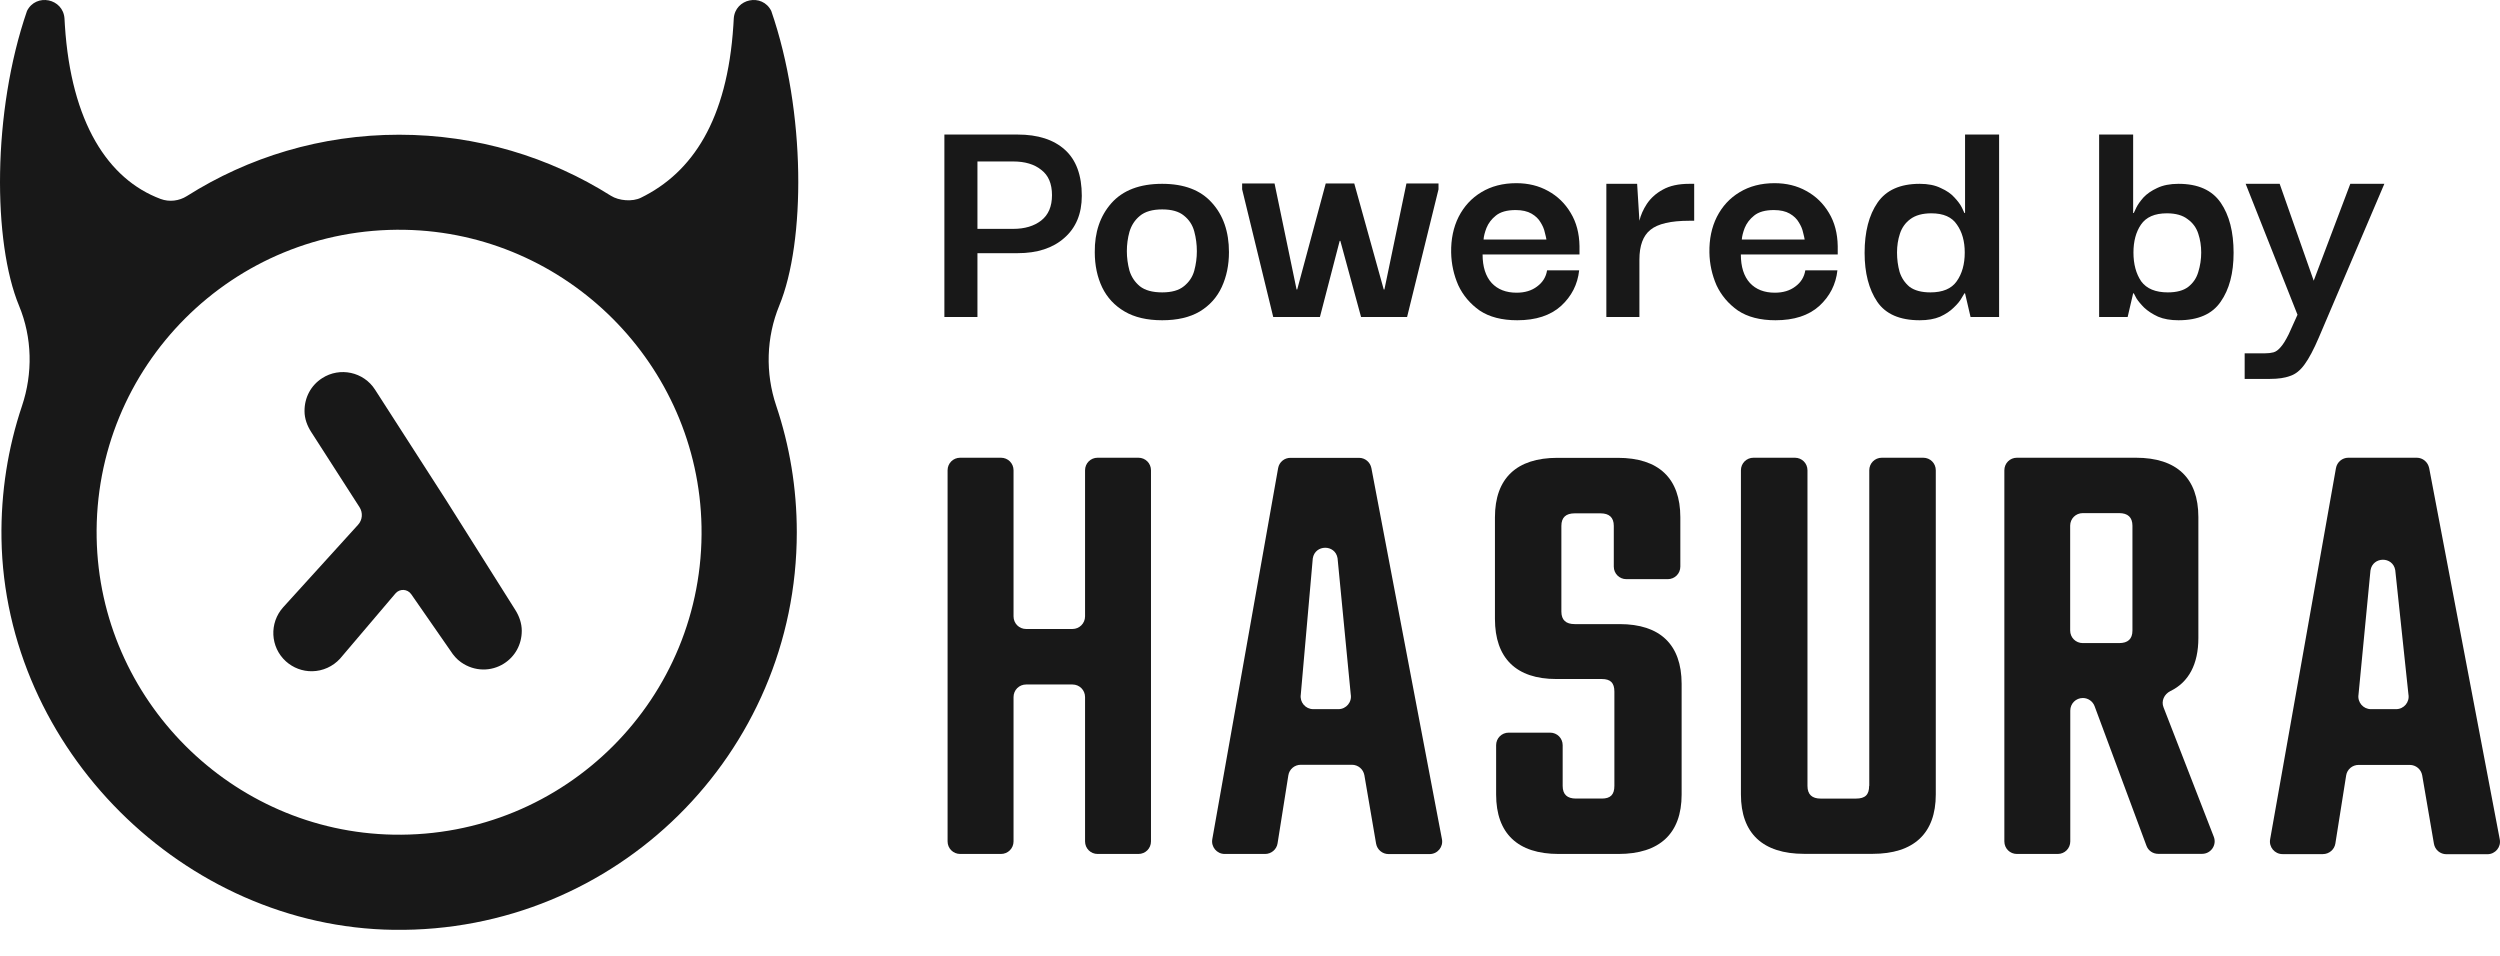
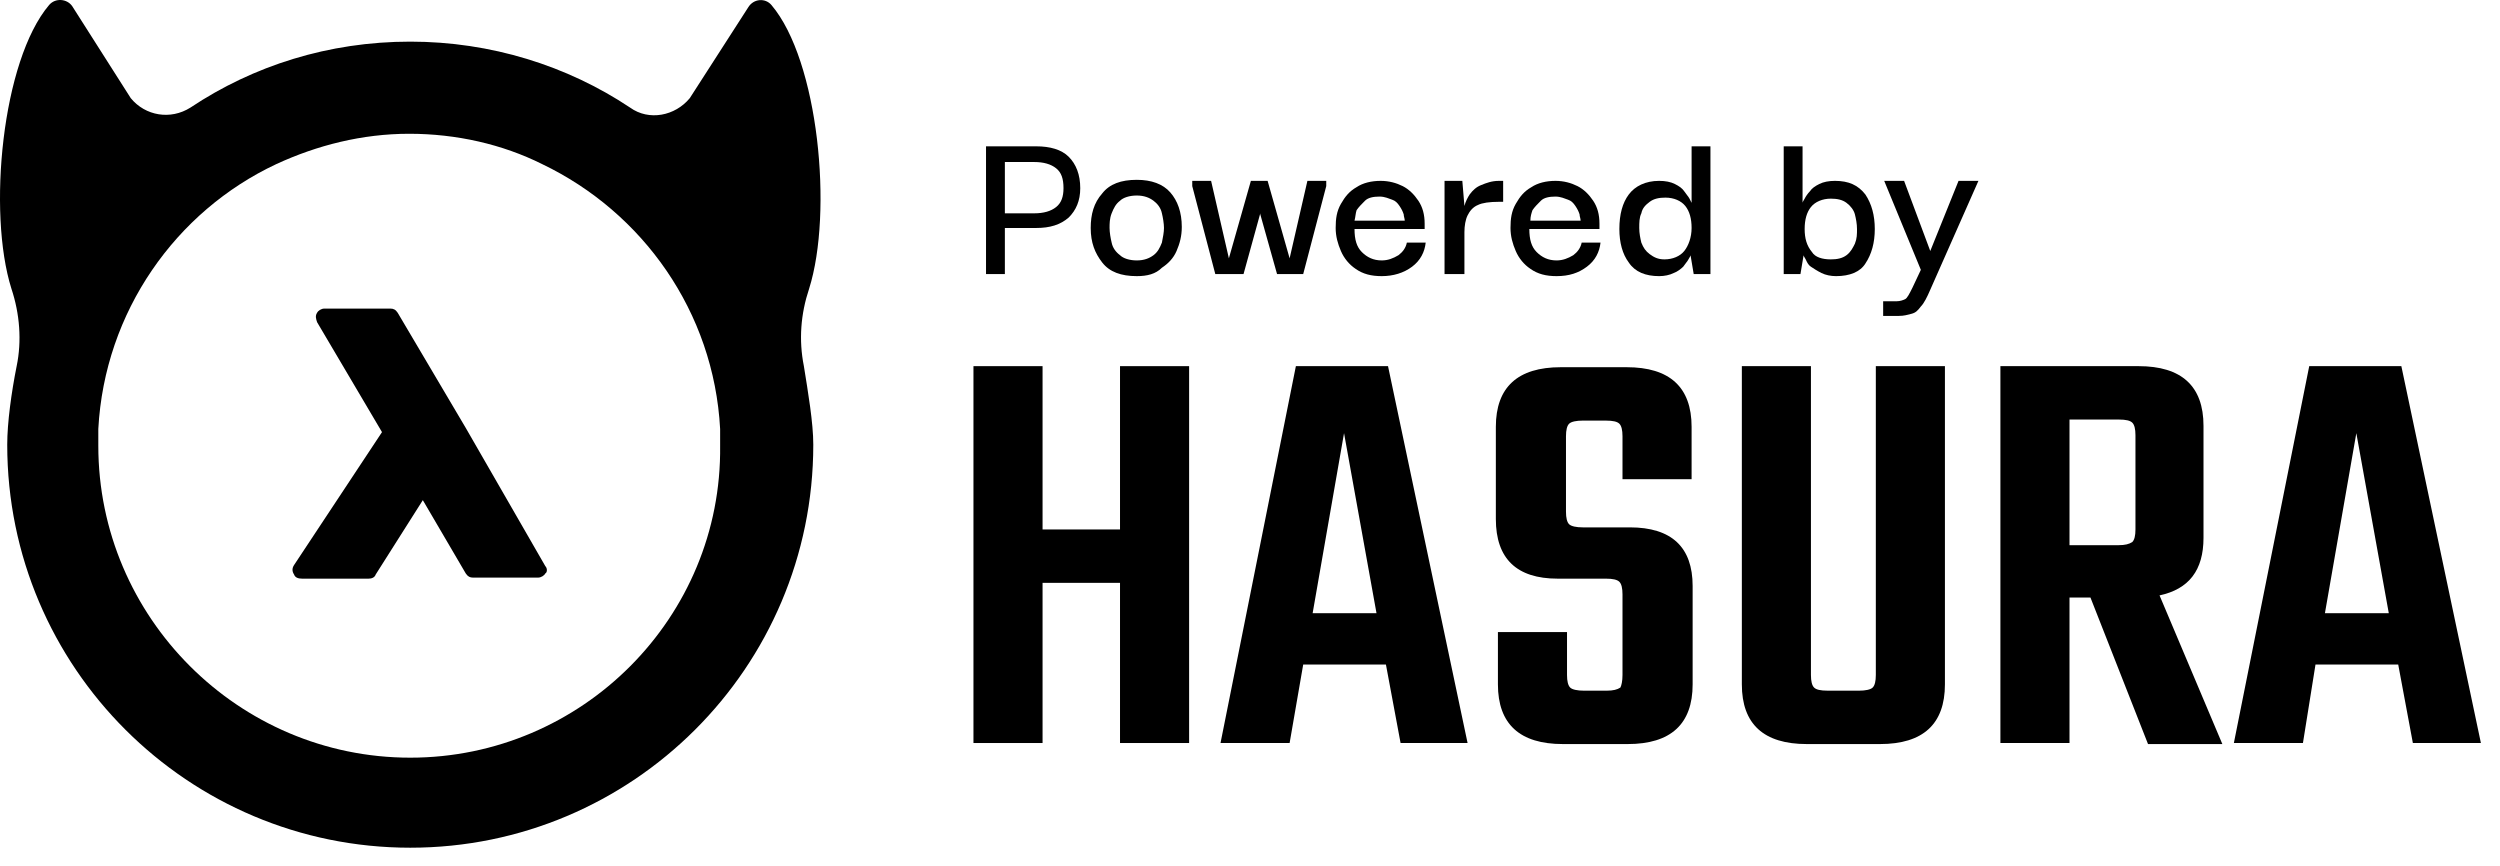
- <svg xmlns="http://www.w3.org/2000/svg" width="89" height="34" viewBox="0 0 89 34" fill="none">
-   <path d="M34.797 11.286H33.62V4.79H36.228C36.951 4.79 37.512 4.971 37.912 5.333C38.312 5.694 38.512 6.24 38.512 6.971C38.512 7.609 38.304 8.109 37.889 8.471C37.481 8.832 36.928 9.013 36.228 9.013H34.797V11.286ZM36.066 5.748H34.797V8.148H36.066C36.482 8.148 36.816 8.048 37.07 7.848C37.324 7.648 37.451 7.348 37.451 6.948C37.451 6.54 37.324 6.24 37.07 6.048C36.824 5.848 36.489 5.748 36.066 5.748Z" fill="#181818" />
-   <path d="M41.374 11.401C40.836 11.401 40.389 11.297 40.036 11.089C39.682 10.882 39.416 10.597 39.24 10.236C39.063 9.867 38.974 9.447 38.974 8.978C38.967 8.271 39.163 7.69 39.563 7.236C39.97 6.775 40.574 6.544 41.374 6.544C42.151 6.544 42.739 6.767 43.139 7.213C43.547 7.659 43.751 8.248 43.751 8.978C43.751 9.432 43.666 9.844 43.497 10.213C43.328 10.582 43.066 10.874 42.712 11.089C42.358 11.297 41.912 11.401 41.374 11.401ZM41.374 10.409C41.712 10.409 41.97 10.336 42.147 10.19C42.331 10.043 42.455 9.859 42.516 9.636C42.578 9.405 42.608 9.174 42.608 8.944C42.608 8.705 42.578 8.471 42.516 8.24C42.455 8.009 42.331 7.821 42.147 7.675C41.97 7.528 41.712 7.455 41.374 7.455C41.028 7.455 40.762 7.532 40.578 7.686C40.401 7.832 40.278 8.021 40.209 8.251C40.147 8.474 40.116 8.705 40.116 8.944C40.116 9.174 40.147 9.405 40.209 9.636C40.278 9.859 40.401 10.043 40.578 10.19C40.762 10.336 41.028 10.409 41.374 10.409Z" fill="#181818" />
-   <path d="M45.327 11.286L44.22 6.74V6.532H45.374L46.158 10.305H46.181L47.196 6.532H48.212L49.261 10.305H49.285L50.069 6.532H51.211V6.74L50.092 11.286H48.454L47.716 8.574H47.693L46.989 11.286H45.327Z" fill="#181818" />
-   <path d="M54.014 11.401C53.468 11.401 53.022 11.286 52.676 11.055C52.338 10.816 52.084 10.517 51.915 10.155C51.753 9.786 51.669 9.397 51.661 8.99C51.653 8.513 51.742 8.09 51.926 7.721C52.119 7.344 52.388 7.052 52.734 6.844C53.088 6.629 53.503 6.521 53.98 6.521C54.403 6.521 54.78 6.613 55.111 6.798C55.449 6.982 55.718 7.244 55.918 7.582C56.118 7.913 56.222 8.305 56.23 8.759C56.23 8.774 56.23 8.817 56.23 8.886C56.23 8.955 56.23 9.013 56.23 9.059L52.78 9.059C52.78 9.497 52.888 9.836 53.103 10.074C53.319 10.305 53.615 10.42 53.991 10.42C54.284 10.42 54.526 10.347 54.718 10.201C54.918 10.055 55.038 9.863 55.076 9.624L56.218 9.624C56.164 10.124 55.949 10.547 55.572 10.893C55.195 11.232 54.676 11.401 54.014 11.401ZM52.815 8.528H55.053C55.045 8.474 55.026 8.39 54.995 8.274C54.972 8.159 54.922 8.04 54.845 7.917C54.776 7.794 54.668 7.69 54.522 7.605C54.376 7.521 54.188 7.478 53.957 7.478C53.649 7.478 53.415 7.544 53.253 7.675C53.099 7.798 52.988 7.944 52.919 8.113C52.857 8.274 52.822 8.413 52.815 8.528Z" fill="#181818" />
-   <path d="M57.186 11.286V6.544H58.282L58.363 7.859C58.409 7.659 58.498 7.459 58.628 7.259C58.767 7.052 58.955 6.882 59.194 6.752C59.44 6.613 59.755 6.544 60.14 6.544H60.313V7.859H60.14C59.478 7.859 59.017 7.967 58.755 8.182C58.494 8.39 58.363 8.744 58.363 9.244V11.286H57.186Z" fill="#181818" />
-   <path d="M63.208 11.401C62.662 11.401 62.216 11.286 61.87 11.055C61.531 10.816 61.278 10.517 61.108 10.155C60.947 9.786 60.862 9.397 60.855 8.99C60.847 8.513 60.935 8.09 61.12 7.721C61.312 7.344 61.581 7.052 61.928 6.844C62.281 6.629 62.697 6.521 63.173 6.521C63.596 6.521 63.973 6.613 64.304 6.798C64.642 6.982 64.912 7.244 65.112 7.582C65.312 7.913 65.415 8.305 65.423 8.759C65.423 8.774 65.423 8.817 65.423 8.886C65.423 8.955 65.423 9.013 65.423 9.059H61.974C61.974 9.497 62.081 9.836 62.297 10.074C62.512 10.305 62.808 10.42 63.185 10.42C63.477 10.42 63.72 10.347 63.912 10.201C64.112 10.055 64.231 9.863 64.269 9.624H65.412C65.358 10.124 65.142 10.547 64.766 10.893C64.389 11.232 63.87 11.401 63.208 11.401ZM62.008 8.528H64.246C64.239 8.474 64.219 8.39 64.189 8.274C64.166 8.159 64.116 8.04 64.039 7.917C63.969 7.794 63.862 7.69 63.716 7.605C63.57 7.521 63.381 7.478 63.15 7.478C62.843 7.478 62.608 7.544 62.447 7.675C62.293 7.798 62.181 7.944 62.112 8.113C62.05 8.274 62.016 8.413 62.008 8.528Z" fill="#181818" />
-   <path d="M68.341 11.401C67.633 11.401 67.13 11.182 66.83 10.743C66.53 10.297 66.38 9.717 66.38 9.001C66.38 8.255 66.534 7.659 66.841 7.213C67.149 6.767 67.649 6.544 68.341 6.544C68.641 6.544 68.891 6.594 69.091 6.694C69.299 6.786 69.46 6.898 69.576 7.028C69.699 7.159 69.787 7.278 69.841 7.386C69.895 7.494 69.925 7.559 69.933 7.582H69.956V4.79H71.168V11.286H70.152L69.956 10.443H69.933C69.925 10.459 69.891 10.517 69.829 10.617C69.775 10.716 69.683 10.828 69.552 10.951C69.429 11.074 69.268 11.182 69.068 11.274C68.868 11.359 68.626 11.401 68.341 11.401ZM68.722 10.409C69.16 10.409 69.472 10.278 69.656 10.017C69.849 9.747 69.945 9.405 69.945 8.99C69.945 8.59 69.852 8.259 69.668 7.998C69.491 7.728 69.187 7.594 68.756 7.594C68.441 7.594 68.191 7.663 68.007 7.801C67.83 7.932 67.707 8.105 67.637 8.321C67.568 8.528 67.534 8.751 67.534 8.99C67.534 9.228 67.564 9.459 67.626 9.682C67.695 9.897 67.814 10.074 67.983 10.213C68.16 10.343 68.406 10.409 68.722 10.409Z" fill="#181818" />
-   <path d="M77.555 11.401C77.271 11.401 77.028 11.359 76.828 11.274C76.628 11.182 76.463 11.074 76.332 10.951C76.209 10.828 76.117 10.716 76.055 10.617C76.001 10.517 75.971 10.459 75.963 10.443H75.94L75.744 11.286H74.729V4.79H75.94V7.582H75.963C75.971 7.559 76.001 7.494 76.055 7.386C76.109 7.278 76.194 7.159 76.309 7.028C76.432 6.898 76.594 6.786 76.794 6.694C77.001 6.594 77.255 6.544 77.555 6.544C78.247 6.544 78.747 6.767 79.055 7.213C79.363 7.659 79.516 8.255 79.516 9.001C79.516 9.724 79.363 10.305 79.055 10.743C78.755 11.182 78.255 11.401 77.555 11.401ZM77.174 10.409C77.49 10.409 77.732 10.343 77.901 10.213C78.078 10.074 78.197 9.897 78.259 9.682C78.328 9.459 78.363 9.228 78.363 8.99C78.363 8.751 78.328 8.528 78.259 8.321C78.19 8.105 78.063 7.932 77.878 7.801C77.701 7.663 77.455 7.594 77.14 7.594C76.709 7.594 76.401 7.728 76.217 7.998C76.04 8.259 75.951 8.59 75.951 8.99C75.951 9.405 76.044 9.747 76.228 10.017C76.421 10.278 76.736 10.409 77.174 10.409Z" fill="#181818" />
-   <path d="M79.91 13.489V12.578H80.637C80.753 12.578 80.853 12.566 80.937 12.543C81.022 12.52 81.106 12.459 81.191 12.359C81.276 12.266 81.372 12.112 81.479 11.897L81.791 11.205L79.945 6.544H81.156L82.368 9.993L83.671 6.544H84.883L82.552 12.012C82.368 12.443 82.198 12.762 82.045 12.97C81.891 13.185 81.718 13.324 81.525 13.385C81.341 13.455 81.103 13.489 80.81 13.489H79.91Z" fill="#181818" />
-   <path d="M38.18 22.392H36.529C36.28 22.392 36.082 22.193 36.082 21.944V16.742C36.082 16.493 35.883 16.295 35.634 16.295H34.182C33.933 16.295 33.734 16.493 33.734 16.742V29.954C33.734 30.203 33.933 30.401 34.182 30.401H35.634C35.883 30.401 36.082 30.203 36.082 29.954V24.816C36.082 24.566 36.28 24.368 36.529 24.368H38.18C38.429 24.368 38.628 24.566 38.628 24.816V29.954C38.628 30.203 38.826 30.401 39.075 30.401H40.528C40.777 30.401 40.975 30.203 40.975 29.954V16.742C40.975 16.493 40.777 16.295 40.528 16.295H39.075C38.826 16.295 38.628 16.493 38.628 16.742V21.944C38.628 22.193 38.425 22.392 38.18 22.392Z" fill="#181818" />
-   <path d="M45.502 16.662L43.158 29.873C43.108 30.148 43.319 30.401 43.598 30.401H45.038C45.257 30.401 45.447 30.241 45.481 30.026L45.865 27.602C45.899 27.382 46.089 27.226 46.308 27.226H48.128C48.348 27.226 48.533 27.382 48.572 27.598L48.989 30.034C49.028 30.249 49.213 30.405 49.433 30.405H50.894C51.177 30.405 51.388 30.148 51.333 29.873L48.821 16.662C48.778 16.451 48.597 16.299 48.382 16.299H45.945C45.726 16.295 45.54 16.451 45.502 16.662ZM47.647 25.246H46.752C46.477 25.246 46.266 25.001 46.308 24.727L46.735 19.879C46.815 19.377 47.533 19.373 47.617 19.871L48.086 24.718C48.137 24.993 47.925 25.246 47.647 25.246Z" fill="#181818" />
-   <path d="M57.658 22.218H56.058C55.749 22.218 55.585 22.075 55.585 21.771V18.722C55.585 18.418 55.749 18.275 56.058 18.275H56.978C57.286 18.275 57.451 18.418 57.451 18.722V20.171C57.451 20.42 57.649 20.618 57.898 20.618H59.372C59.621 20.618 59.82 20.42 59.82 20.171V18.414C59.82 17.029 59.051 16.299 57.594 16.299H55.445C53.989 16.299 53.22 17.029 53.22 18.414V22.033C53.22 23.43 53.976 24.173 55.403 24.173H57.025C57.333 24.173 57.472 24.308 57.472 24.621V27.978C57.472 28.29 57.333 28.429 57.025 28.429H56.104C55.796 28.429 55.631 28.286 55.631 27.978V26.529C55.631 26.28 55.433 26.082 55.184 26.082H53.71C53.461 26.082 53.262 26.28 53.262 26.529V28.286C53.262 29.671 54.031 30.401 55.488 30.401H57.616C59.085 30.401 59.866 29.671 59.866 28.286V24.338C59.862 22.949 59.102 22.218 57.658 22.218Z" fill="#181818" />
-   <path d="M66.541 27.978C66.541 28.29 66.406 28.43 66.068 28.43H64.819C64.51 28.43 64.346 28.286 64.346 27.978V16.742C64.346 16.493 64.147 16.295 63.898 16.295H62.425C62.175 16.295 61.977 16.493 61.977 16.742V28.282C61.977 29.667 62.754 30.397 64.228 30.397H66.664C68.133 30.397 68.914 29.667 68.914 28.282V16.742C68.914 16.493 68.716 16.295 68.467 16.295H66.993C66.744 16.295 66.546 16.493 66.546 16.742V27.978H66.541Z" fill="#181818" />
-   <path d="M78.262 22.713V18.41C78.262 17.025 77.494 16.295 76.037 16.295H71.802C71.553 16.295 71.355 16.493 71.355 16.742V29.954C71.355 30.203 71.553 30.401 71.802 30.401H73.255C73.504 30.401 73.702 30.203 73.702 29.954V25.297C73.702 25.048 73.901 24.849 74.15 24.849C74.336 24.849 74.505 24.968 74.568 25.141L76.413 30.106C76.476 30.283 76.645 30.397 76.831 30.397H78.393C78.71 30.397 78.925 30.081 78.811 29.789L77.021 25.179C76.932 24.955 77.046 24.714 77.262 24.604C77.92 24.288 78.262 23.642 78.262 22.713ZM75.915 18.718V22.447C75.915 22.751 75.75 22.894 75.442 22.894H74.146C73.897 22.894 73.698 22.696 73.698 22.447V18.714C73.698 18.465 73.897 18.267 74.146 18.267H75.442C75.75 18.267 75.915 18.415 75.915 18.718Z" fill="#181818" />
-   <path d="M86.036 16.295H83.599C83.384 16.295 83.198 16.451 83.16 16.666L80.817 29.878C80.766 30.152 80.977 30.406 81.256 30.406H82.696C82.915 30.406 83.105 30.245 83.139 30.03L83.523 27.606C83.557 27.387 83.747 27.231 83.967 27.231H85.787C86.006 27.231 86.192 27.387 86.23 27.602L86.648 30.038C86.686 30.254 86.872 30.41 87.091 30.41H88.552C88.835 30.41 89.046 30.152 88.991 29.878L86.479 16.666C86.433 16.447 86.251 16.295 86.036 16.295ZM85.301 25.246H84.406C84.131 25.246 83.92 25.001 83.963 24.727L84.389 20.306C84.469 19.804 85.187 19.799 85.271 20.298L85.74 24.718C85.791 24.993 85.58 25.246 85.301 25.246Z" fill="#181818" />
-   <path d="M27.742 10.879C28.676 8.618 28.7 3.986 27.457 0.39C27.137 -0.254 26.168 -0.057 26.122 0.662L26.108 0.901C25.89 4.279 24.646 6.145 22.815 7.04C22.516 7.188 22.033 7.149 21.748 6.969C19.564 5.592 16.979 4.796 14.207 4.796C11.428 4.796 8.84 5.596 6.653 6.98C6.375 7.156 6.026 7.198 5.716 7.082C3.842 6.381 2.532 4.353 2.31 0.905L2.296 0.662C2.25 -0.057 1.282 -0.254 0.961 0.39C-0.282 3.993 -0.257 8.632 0.68 10.889C1.148 12.02 1.173 13.291 0.782 14.454C0.285 15.933 0.028 17.525 0.053 19.177C0.172 26.65 6.544 33.004 14.017 33.102C21.924 33.208 28.366 26.83 28.366 18.948C28.366 17.373 28.109 15.859 27.633 14.443C27.242 13.284 27.277 12.013 27.742 10.879ZM14.003 29.714C8.245 29.609 3.55 24.91 3.441 19.152C3.328 13.045 8.301 8.068 14.412 8.181C20.17 8.287 24.865 12.985 24.974 18.743C25.087 24.851 20.114 29.827 14.003 29.714Z" fill="#181818" />
-   <path d="M15.873 17.792L13.352 13.872C12.947 13.238 12.098 13.055 11.467 13.464C11.073 13.717 10.837 14.147 10.841 14.64C10.841 14.901 10.936 15.158 11.077 15.376L12.799 18.056C12.926 18.254 12.905 18.511 12.746 18.683L10.083 21.617C9.58 22.174 9.618 23.037 10.178 23.544C10.436 23.776 10.77 23.903 11.119 23.896C11.492 23.889 11.851 23.727 12.105 23.449L14.077 21.128C14.229 20.948 14.507 20.962 14.641 21.156L16.039 23.17C16.138 23.325 16.261 23.47 16.412 23.575C16.895 23.917 17.49 23.907 17.937 23.625C18.335 23.375 18.575 22.945 18.575 22.455C18.575 22.195 18.487 21.938 18.346 21.716L15.873 17.792Z" fill="#181818" />
+ <svg xmlns="http://www.w3.org/2000/svg" width="130" height="45" viewBox="0 0 130 45" fill="none">
+   <path d="M42.074 15.012C43.326 11.038 42.564 3.145 40.114 0.26C39.787 -0.121 39.189 -0.067 38.916 0.369L35.868 5.105C35.106 6.03 33.745 6.302 32.765 5.595C29.499 3.417 25.525 2.165 21.334 2.165C17.088 2.165 13.168 3.417 9.902 5.595C8.868 6.248 7.562 6.03 6.8 5.105L3.751 0.314C3.479 -0.067 2.88 -0.121 2.554 0.26C0.104 3.145 -0.658 11.038 0.594 15.012C1.029 16.319 1.138 17.734 0.866 19.04C0.594 20.401 0.376 21.98 0.376 23.123C0.376 34.718 9.793 44.081 21.334 44.081C32.874 44.081 42.291 34.718 42.291 23.123C42.291 21.98 42.019 20.401 41.802 19.04C41.529 17.679 41.638 16.319 42.074 15.012ZM21.334 39.399C12.406 39.399 5.112 32.105 5.112 23.177C5.112 22.905 5.112 22.579 5.112 22.306C5.439 16.21 9.14 10.984 14.366 8.534C16.489 7.554 18.83 6.956 21.279 6.956C23.729 6.956 26.124 7.5 28.193 8.534C33.419 11.038 37.12 16.21 37.447 22.306C37.447 22.579 37.447 22.905 37.447 23.177C37.556 32.105 30.261 39.399 21.334 39.399Z" fill="black" />
+   <path d="M28.356 29.438L24.219 22.252L20.68 16.264C20.572 16.101 20.463 16.046 20.299 16.046H16.87C16.707 16.046 16.543 16.155 16.489 16.264C16.38 16.427 16.435 16.591 16.489 16.754L19.864 22.47L15.291 29.383C15.183 29.546 15.183 29.71 15.291 29.873C15.346 30.036 15.509 30.091 15.727 30.091H19.156C19.32 30.091 19.483 30.036 19.537 29.873L21.987 26.008L24.219 29.819C24.328 29.982 24.437 30.036 24.6 30.036H27.975C28.138 30.036 28.302 29.927 28.356 29.819C28.465 29.764 28.465 29.546 28.356 29.438Z" fill="black" />
+   <path d="M52.253 14.25H51.273V7.609H53.886C54.594 7.609 55.193 7.772 55.574 8.153C55.955 8.534 56.173 9.079 56.173 9.786C56.173 10.44 55.955 10.93 55.574 11.31C55.138 11.691 54.594 11.855 53.886 11.855H52.253V14.25ZM53.777 8.425H52.253V11.093H53.777C54.267 11.093 54.648 10.984 54.92 10.766C55.193 10.548 55.302 10.222 55.302 9.786C55.302 9.296 55.193 8.97 54.92 8.752C54.648 8.534 54.267 8.425 53.777 8.425Z" fill="black" />
+   <path d="M59.112 14.359C58.295 14.359 57.697 14.141 57.316 13.651C56.935 13.161 56.717 12.617 56.717 11.855C56.717 11.147 56.88 10.548 57.316 10.058C57.697 9.568 58.295 9.351 59.112 9.351C59.874 9.351 60.473 9.568 60.854 10.004C61.235 10.439 61.453 11.038 61.453 11.8C61.453 12.29 61.344 12.671 61.181 13.052C61.017 13.433 60.745 13.705 60.419 13.923C60.092 14.25 59.656 14.359 59.112 14.359ZM59.112 13.542C59.493 13.542 59.765 13.433 59.983 13.27C60.201 13.107 60.31 12.889 60.419 12.617C60.473 12.345 60.527 12.072 60.527 11.855C60.527 11.637 60.473 11.31 60.419 11.092C60.364 10.82 60.201 10.603 59.983 10.439C59.765 10.276 59.493 10.167 59.112 10.167C58.731 10.167 58.404 10.276 58.241 10.439C58.023 10.603 57.914 10.82 57.806 11.092C57.697 11.365 57.697 11.637 57.697 11.855C57.697 12.072 57.751 12.399 57.806 12.617C57.86 12.889 58.023 13.107 58.241 13.27C58.404 13.433 58.731 13.542 59.112 13.542Z" fill="black" />
+   <path d="M63.195 14.25L61.997 9.677V9.405H62.977L63.902 13.433L65.046 9.405H65.916L67.06 13.433L67.985 9.405H68.965V9.677L67.767 14.25H66.406L65.535 11.147V11.092L64.664 14.25H63.195Z" fill="black" />
+   <path d="M71.85 14.359C71.305 14.359 70.87 14.25 70.489 13.978C70.162 13.76 69.89 13.433 69.727 13.052C69.564 12.671 69.455 12.29 69.455 11.855C69.455 11.365 69.509 10.984 69.727 10.603C69.945 10.222 70.162 9.949 70.543 9.732C70.87 9.514 71.305 9.405 71.796 9.405C72.231 9.405 72.612 9.514 72.939 9.677C73.265 9.841 73.537 10.113 73.755 10.439C73.973 10.766 74.082 11.147 74.082 11.637C74.082 11.637 74.082 11.746 74.082 11.909H70.435C70.435 12.453 70.543 12.835 70.816 13.107C71.088 13.379 71.414 13.542 71.85 13.542C72.177 13.542 72.449 13.433 72.721 13.27C72.939 13.107 73.102 12.889 73.156 12.617H74.136C74.082 13.107 73.864 13.542 73.428 13.869C72.993 14.195 72.449 14.359 71.85 14.359ZM70.435 11.474H73.047C73.047 11.365 72.993 11.256 72.993 11.147C72.939 10.984 72.884 10.875 72.775 10.711C72.666 10.548 72.558 10.439 72.394 10.385C72.231 10.33 72.013 10.222 71.741 10.222C71.414 10.222 71.142 10.276 70.979 10.439C70.816 10.603 70.652 10.766 70.543 10.929C70.489 11.092 70.489 11.256 70.435 11.474Z" fill="black" />
+   <path d="M75.116 14.25V9.405H76.041L76.15 10.711C76.205 10.494 76.314 10.276 76.422 10.113C76.586 9.895 76.749 9.732 77.021 9.623C77.293 9.514 77.566 9.405 77.947 9.405H78.164V10.494H77.947C77.457 10.494 77.076 10.548 76.858 10.657C76.586 10.766 76.422 10.984 76.314 11.201C76.205 11.419 76.15 11.746 76.15 12.072V14.25H75.116Z" fill="black" />
+   <path d="M80.941 14.359C80.396 14.359 79.961 14.25 79.58 13.978C79.253 13.76 78.981 13.433 78.818 13.052C78.654 12.671 78.546 12.29 78.546 11.855C78.546 11.365 78.6 10.984 78.818 10.603C79.035 10.222 79.253 9.949 79.634 9.732C79.961 9.514 80.396 9.405 80.886 9.405C81.322 9.405 81.703 9.514 82.029 9.677C82.356 9.841 82.628 10.113 82.846 10.439C83.064 10.766 83.172 11.147 83.172 11.637C83.172 11.637 83.172 11.746 83.172 11.909H79.525C79.525 12.453 79.634 12.835 79.906 13.107C80.178 13.379 80.505 13.542 80.941 13.542C81.267 13.542 81.539 13.433 81.812 13.27C82.029 13.107 82.193 12.889 82.247 12.617H83.227C83.172 13.107 82.955 13.542 82.519 13.869C82.084 14.195 81.594 14.359 80.941 14.359ZM79.58 11.474H82.193C82.193 11.365 82.138 11.256 82.138 11.147C82.084 10.984 82.029 10.875 81.921 10.711C81.812 10.548 81.703 10.439 81.539 10.385C81.376 10.33 81.158 10.222 80.886 10.222C80.56 10.222 80.287 10.276 80.124 10.439C79.961 10.603 79.797 10.766 79.689 10.929C79.634 11.092 79.58 11.256 79.58 11.474Z" fill="black" />
+   <path d="M86.275 14.359C85.568 14.359 85.023 14.141 84.697 13.651C84.37 13.216 84.207 12.617 84.207 11.909C84.207 11.147 84.37 10.548 84.697 10.113C85.023 9.677 85.568 9.405 86.275 9.405C86.602 9.405 86.874 9.459 87.092 9.568C87.31 9.677 87.473 9.786 87.582 9.949C87.691 10.113 87.799 10.222 87.854 10.33C87.908 10.439 87.963 10.548 87.963 10.548V7.609H88.943V14.25H88.072L87.908 13.27C87.908 13.324 87.854 13.379 87.799 13.488C87.745 13.597 87.636 13.705 87.527 13.869C87.418 13.978 87.201 14.141 87.037 14.195C86.82 14.304 86.547 14.359 86.275 14.359ZM86.547 13.488C86.983 13.488 87.364 13.324 87.582 13.052C87.799 12.78 87.963 12.345 87.963 11.855C87.963 11.365 87.854 10.984 87.636 10.711C87.418 10.439 87.037 10.276 86.602 10.276C86.275 10.276 86.003 10.33 85.785 10.494C85.568 10.657 85.404 10.82 85.35 11.092C85.241 11.31 85.241 11.582 85.241 11.855C85.241 12.127 85.296 12.399 85.35 12.617C85.459 12.889 85.568 13.052 85.785 13.216C86.003 13.379 86.221 13.488 86.547 13.488Z" fill="black" />
+   <path d="M95.475 14.359C95.203 14.359 94.931 14.304 94.713 14.195C94.495 14.086 94.332 13.978 94.168 13.869C94.005 13.76 93.951 13.597 93.896 13.488C93.842 13.379 93.787 13.324 93.787 13.27L93.624 14.25H92.753V7.609H93.733V10.548C93.733 10.494 93.787 10.439 93.842 10.33C93.896 10.222 94.005 10.058 94.114 9.949C94.223 9.786 94.386 9.677 94.604 9.568C94.822 9.459 95.094 9.405 95.421 9.405C96.128 9.405 96.618 9.623 96.999 10.113C97.326 10.603 97.489 11.201 97.489 11.909C97.489 12.617 97.326 13.216 96.999 13.705C96.727 14.141 96.183 14.359 95.475 14.359ZM95.203 13.488C95.529 13.488 95.802 13.433 96.019 13.27C96.237 13.107 96.346 12.889 96.455 12.671C96.564 12.399 96.564 12.181 96.564 11.909C96.564 11.637 96.509 11.365 96.455 11.147C96.4 10.929 96.237 10.711 96.019 10.548C95.802 10.385 95.529 10.33 95.203 10.33C94.767 10.33 94.386 10.494 94.168 10.766C93.951 11.038 93.842 11.419 93.842 11.909C93.842 12.399 93.951 12.78 94.223 13.107C94.386 13.379 94.767 13.488 95.203 13.488Z" fill="black" />
+   <path d="M97.924 16.427V15.665H98.632C98.796 15.665 98.959 15.611 99.068 15.556C99.177 15.502 99.285 15.284 99.449 14.957L99.884 14.032L97.979 9.405H99.013L100.374 13.052L101.844 9.405H102.878L100.374 15.066C100.211 15.447 100.047 15.774 99.884 15.937C99.721 16.155 99.612 16.264 99.394 16.318C99.177 16.373 99.013 16.427 98.741 16.427H97.924Z" fill="black" />
+   <path d="M58.241 19.04H61.834V38.637H58.241V30.308H54.213V38.637H50.62V19.04H54.213V27.532H58.241V19.04Z" fill="black" />
+   <path d="M72.83 38.637L72.068 34.554H67.767L67.06 38.637H63.467L67.386 19.04H72.177L76.314 38.637H72.83ZM68.257 31.887H71.578L69.89 22.524L68.257 31.887Z" fill="black" />
+   <path d="M84.37 35.099V30.907C84.37 30.58 84.316 30.363 84.207 30.254C84.098 30.145 83.88 30.09 83.499 30.09H80.995C78.872 30.09 77.784 29.056 77.784 26.988V22.197C77.784 20.129 78.927 19.095 81.159 19.095H84.588C86.82 19.095 87.963 20.129 87.963 22.197V24.919H84.37V22.687C84.37 22.361 84.316 22.143 84.207 22.034C84.098 21.925 83.88 21.871 83.499 21.871H82.302C81.975 21.871 81.703 21.925 81.594 22.034C81.485 22.143 81.431 22.361 81.431 22.687V26.607C81.431 26.933 81.485 27.151 81.594 27.26C81.703 27.369 81.975 27.423 82.302 27.423H84.751C86.929 27.423 88.017 28.457 88.017 30.471V35.588C88.017 37.657 86.874 38.691 84.642 38.691H81.267C79.035 38.691 77.892 37.657 77.892 35.588V32.867H81.485V35.099C81.485 35.425 81.54 35.643 81.648 35.752C81.757 35.861 82.029 35.915 82.356 35.915H83.554C83.88 35.915 84.098 35.861 84.261 35.752C84.316 35.643 84.37 35.425 84.37 35.099Z" fill="black" />
+   <path d="M97.543 19.04H101.136V35.588C101.136 37.657 99.993 38.691 97.761 38.691H93.951C91.719 38.691 90.576 37.657 90.576 35.588V19.04H94.169V35.099C94.169 35.425 94.223 35.643 94.332 35.752C94.441 35.861 94.659 35.915 95.04 35.915H96.673C96.999 35.915 97.271 35.861 97.38 35.752C97.489 35.643 97.543 35.425 97.543 35.099V19.04Z" fill="black" />
+   <path d="M107.614 31.016V38.637H104.021V19.04H111.207C113.439 19.04 114.582 20.074 114.582 22.143V27.968C114.582 29.655 113.82 30.635 112.296 30.961L115.562 38.691H111.697L108.703 31.07H107.614V31.016ZM107.614 21.762V28.349H110.173C110.499 28.349 110.717 28.294 110.88 28.185C110.989 28.076 111.044 27.859 111.044 27.532V22.633C111.044 22.306 110.989 22.088 110.88 21.98C110.771 21.871 110.554 21.816 110.173 21.816H107.614V21.762Z" fill="black" />
+   <path d="M125.469 38.637L124.707 34.554H120.406L119.753 38.637H116.161L120.08 19.04H124.87L129.007 38.637H125.469ZM120.896 31.887H124.217L122.529 22.524L120.896 31.887Z" fill="black" />
</svg>
